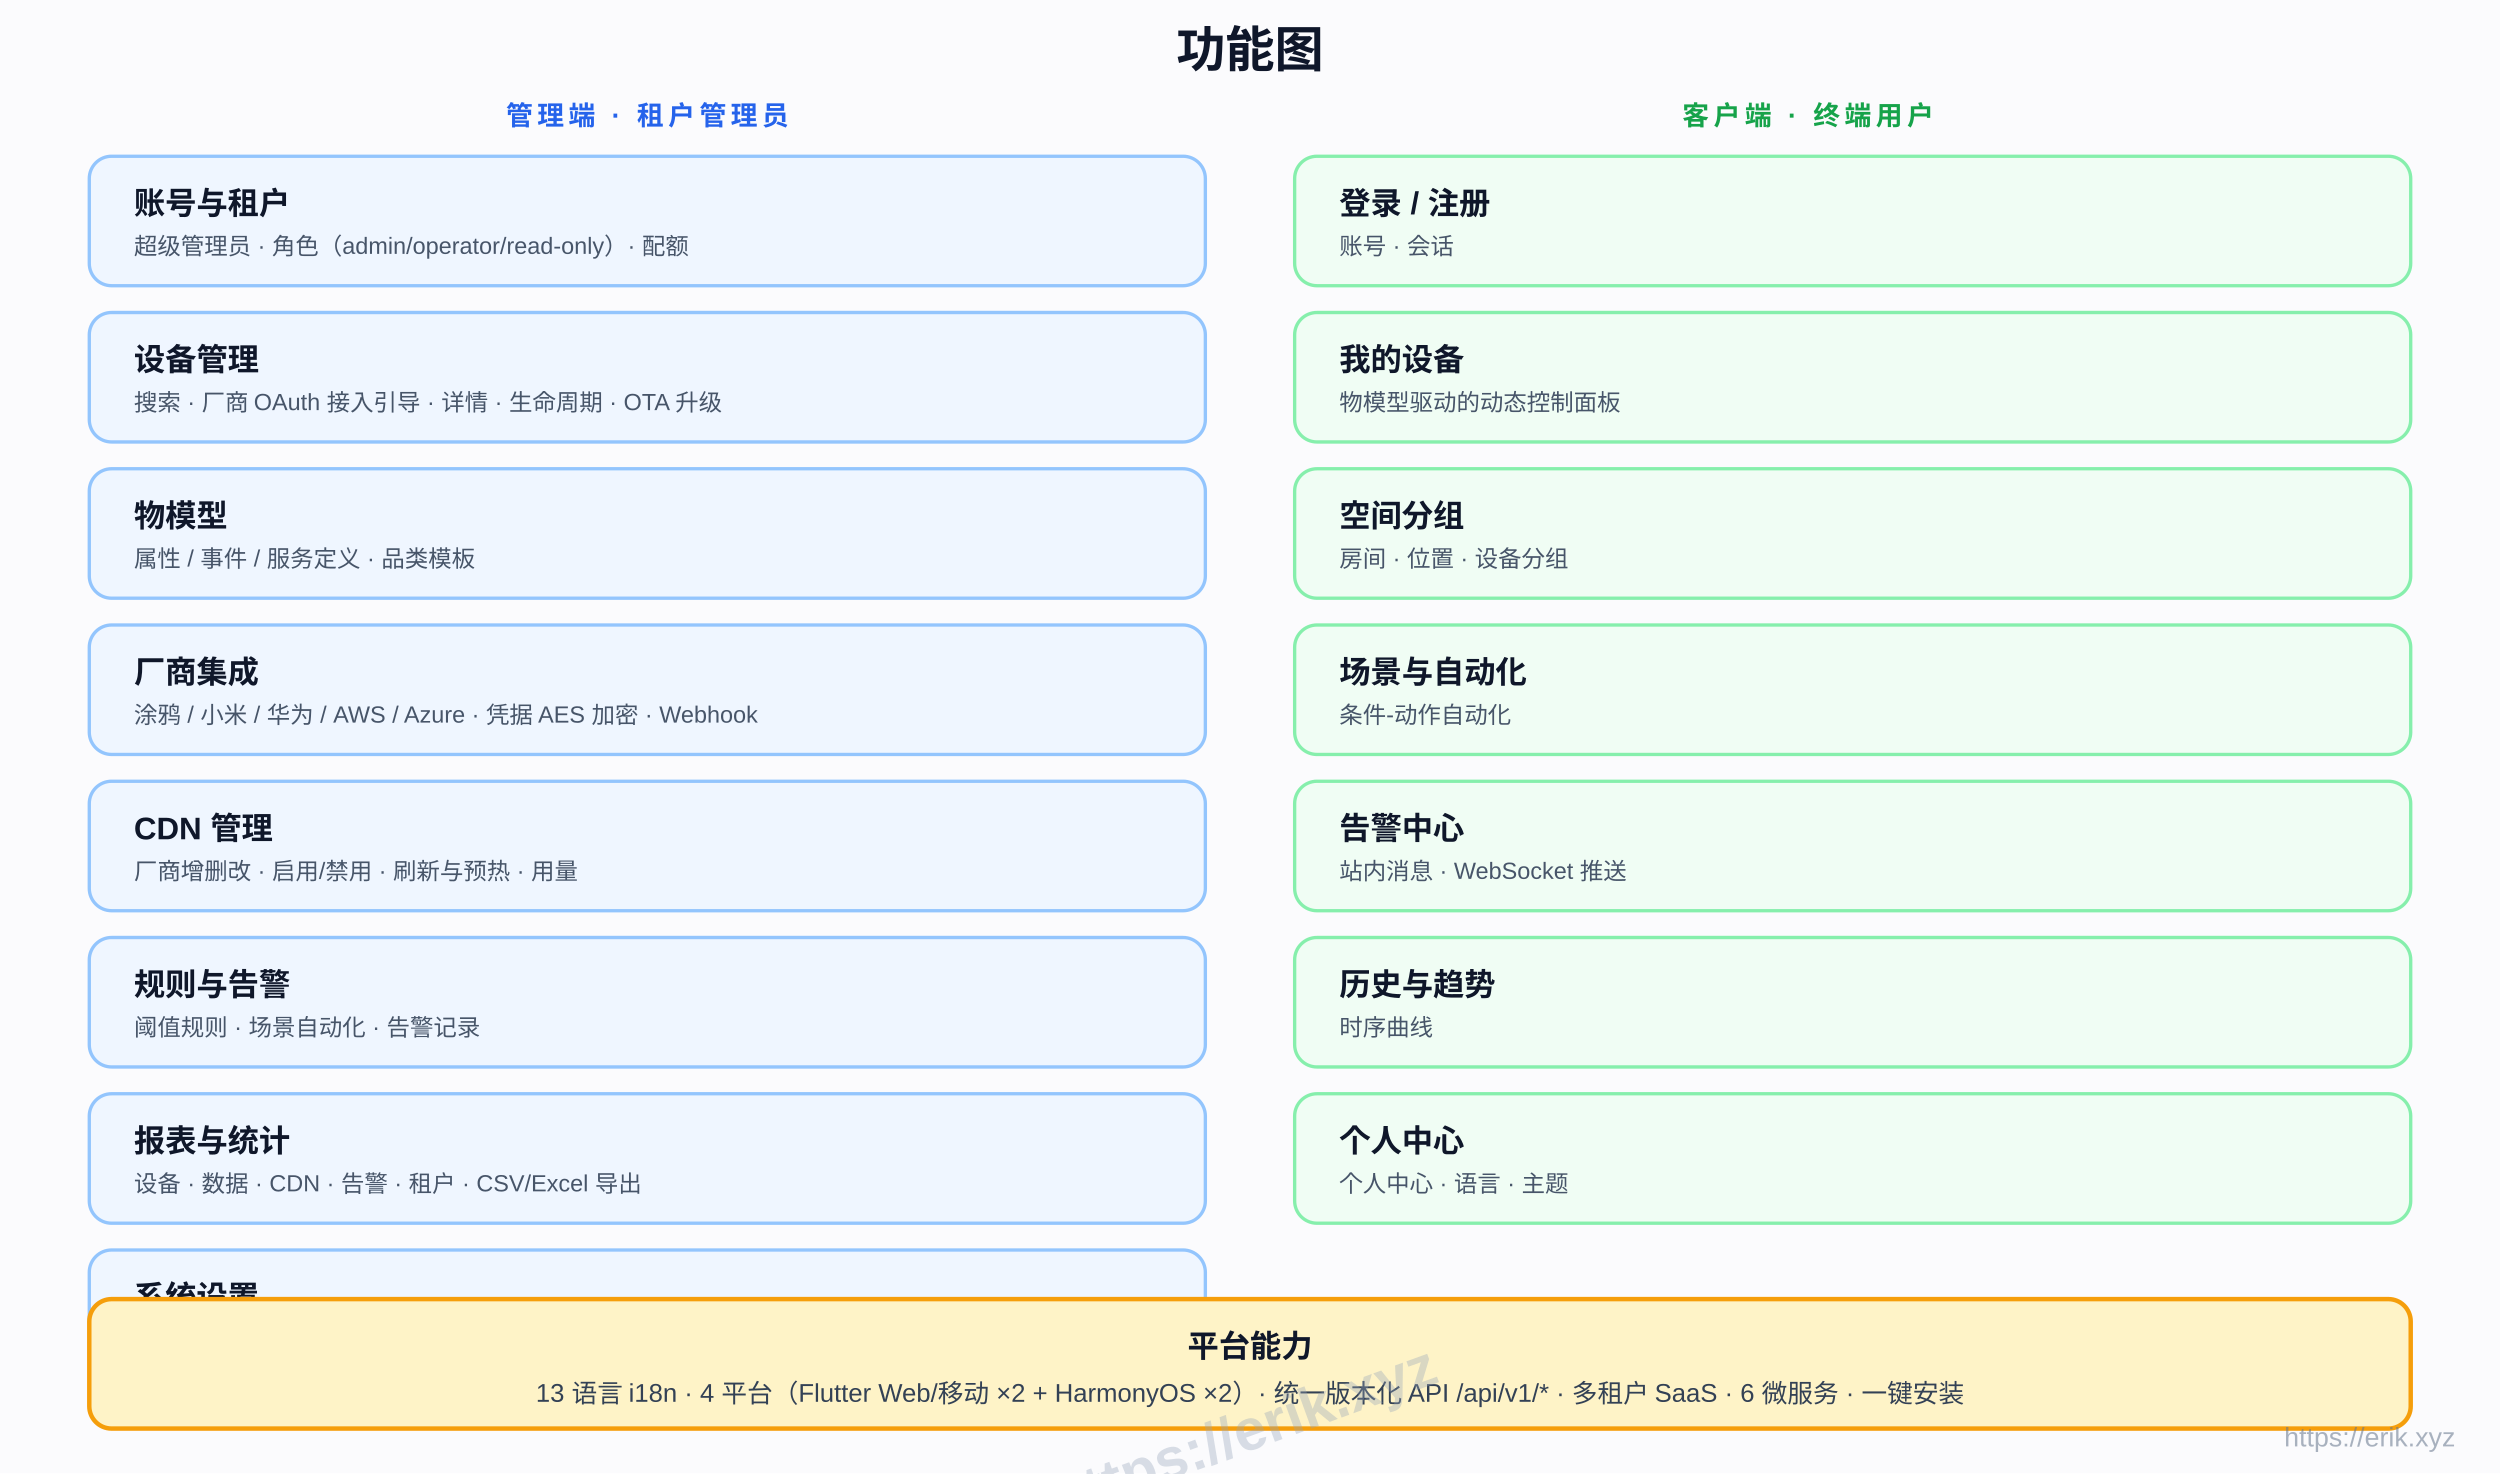
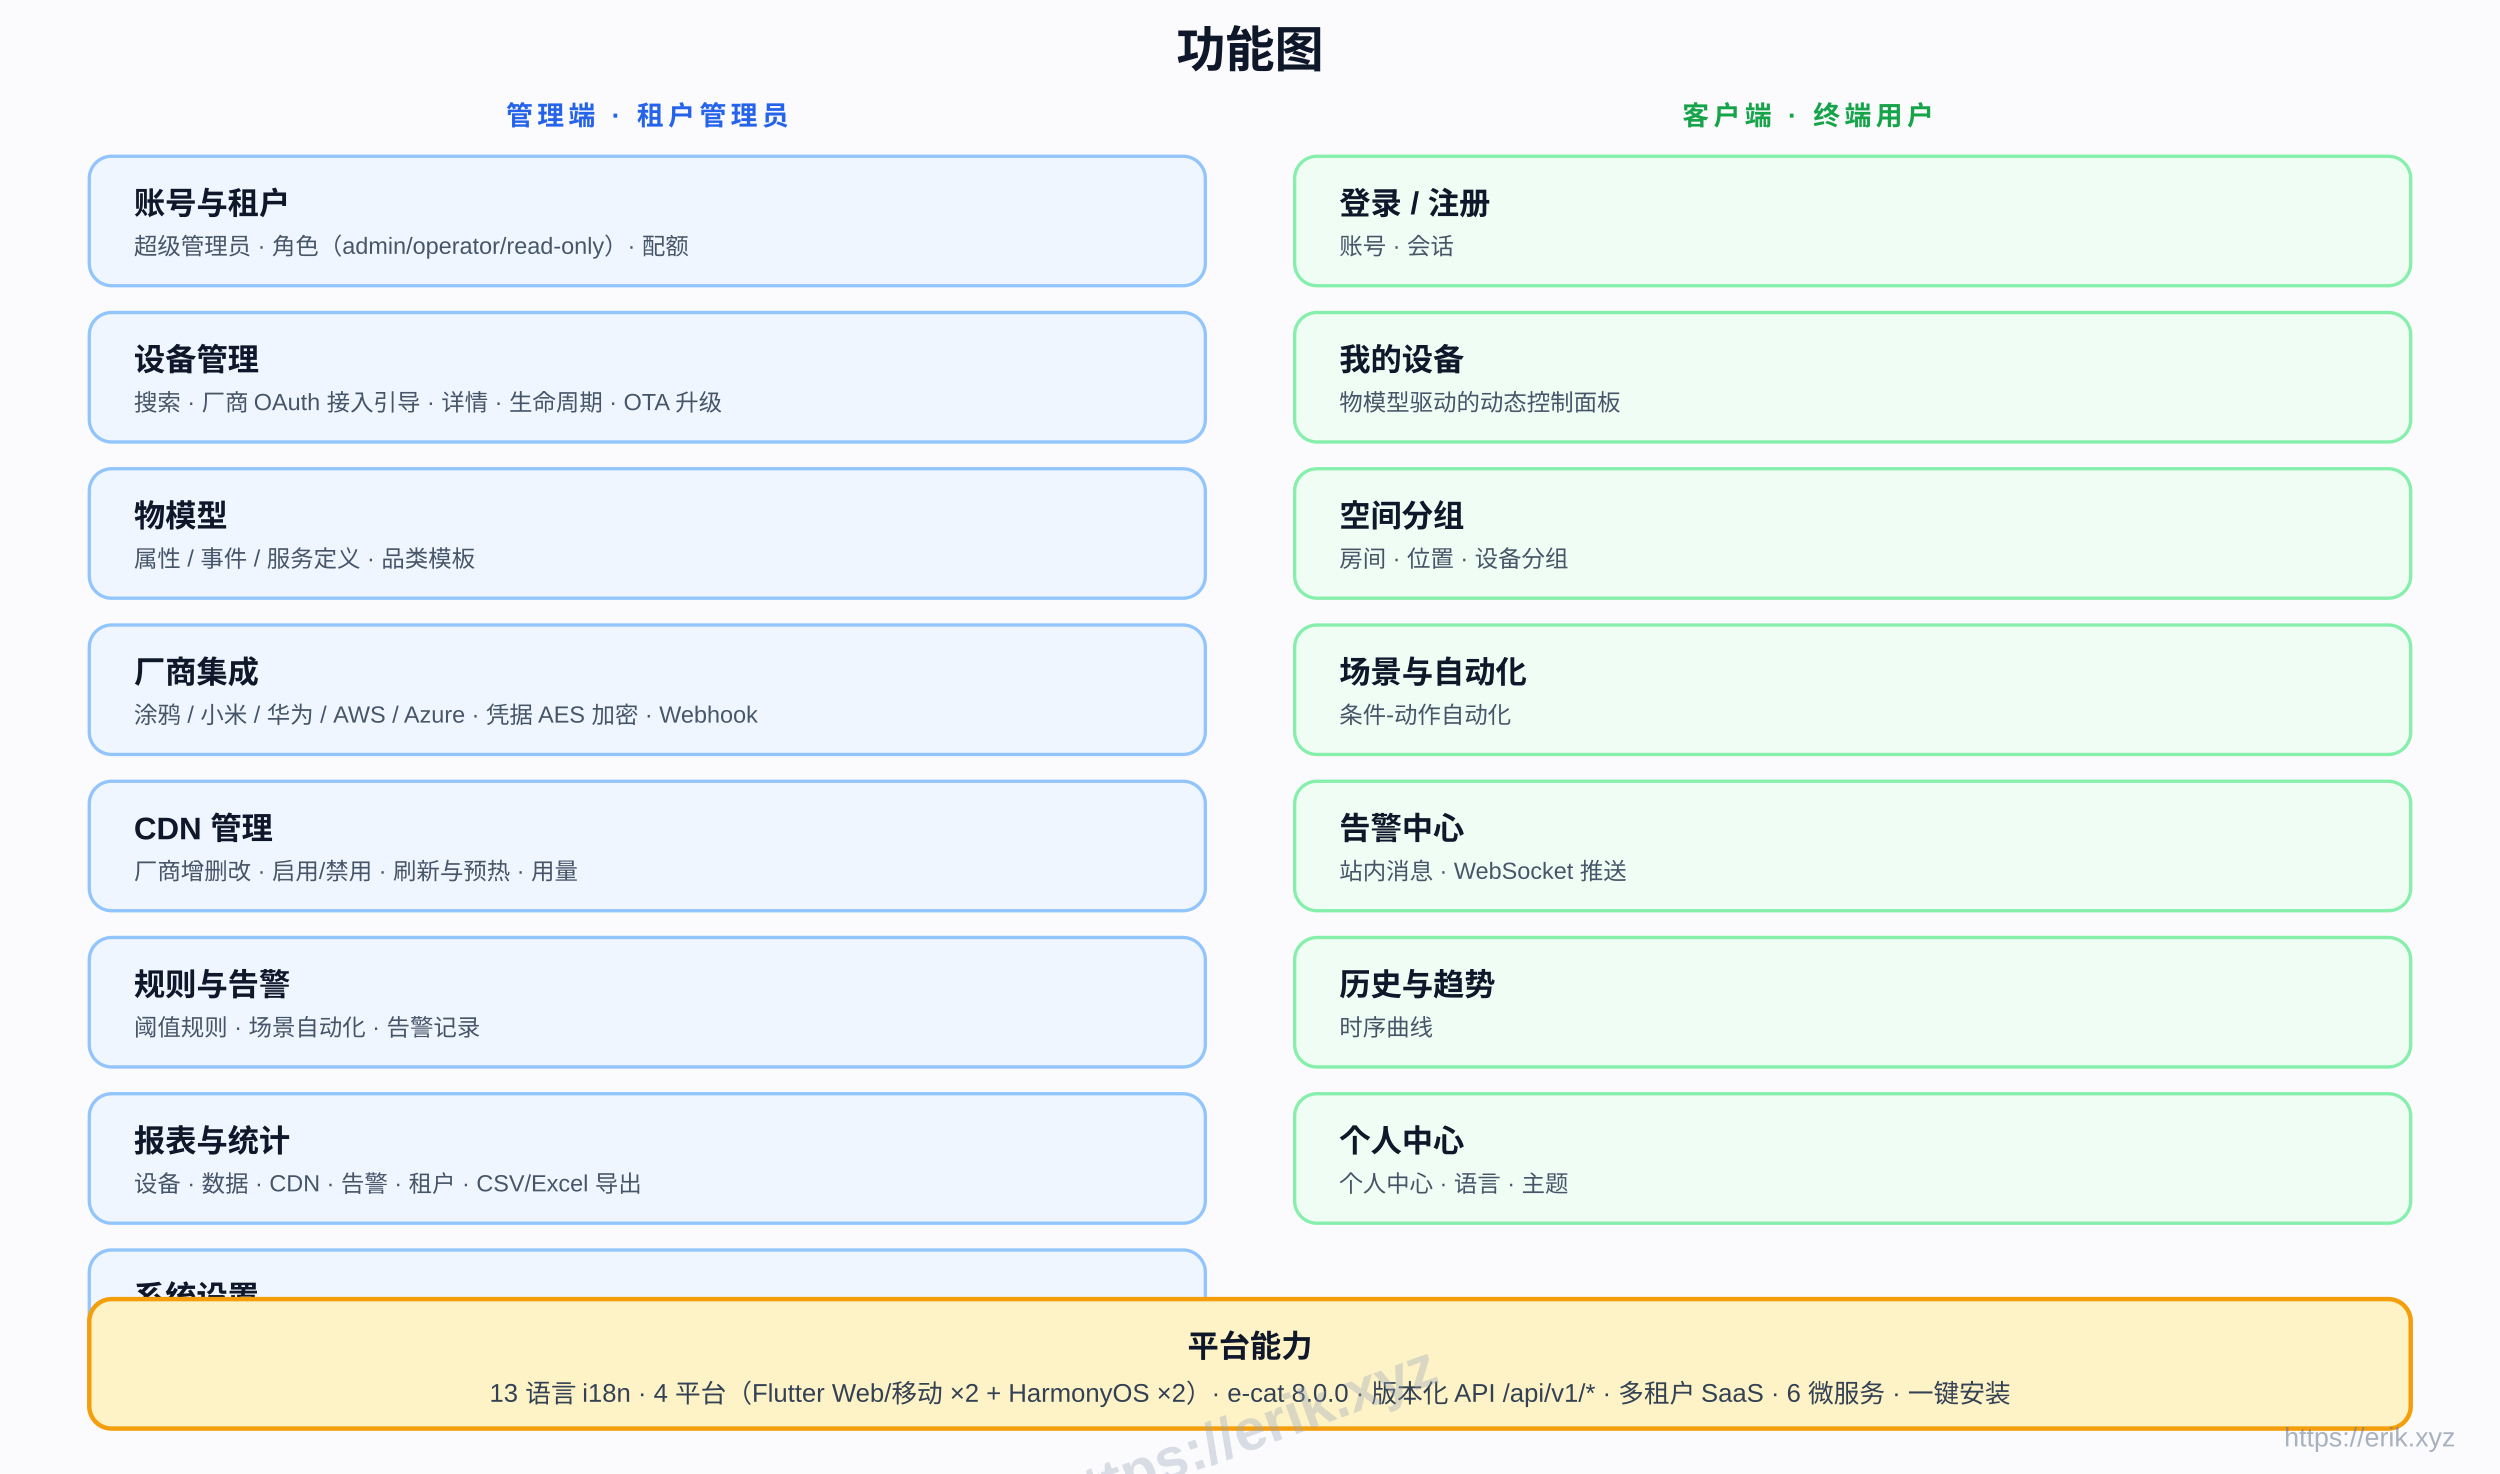
<svg xmlns="http://www.w3.org/2000/svg" viewBox="0 0 1120 660" font-family="Arial, 'PingFang SC', 'Microsoft YaHei', sans-serif">
  <rect width="1120" height="660" fill="#fbfbfd" />
  <text x="560" y="30" text-anchor="middle" font-size="22" font-weight="bold" fill="#0f172a">功能图</text>
  <text x="290" y="56" text-anchor="middle" font-size="12" font-weight="bold" letter-spacing="2" fill="#2563eb">管理端 · 租户管理员</text>
  <g>
    <rect x="40" y="70" width="500" height="58" rx="10" fill="#eff6ff" stroke="#93c5fd" stroke-width="1.5" />
    <text x="60" y="96" font-size="14" font-weight="bold" fill="#0f172a">账号与租户</text>
    <text x="60" y="114" font-size="10.5" fill="#475569">超级管理员 · 角色（admin/operator/read-only）· 配额</text>
    <rect x="40" y="140" width="500" height="58" rx="10" fill="#eff6ff" stroke="#93c5fd" stroke-width="1.5" />
    <text x="60" y="166" font-size="14" font-weight="bold" fill="#0f172a">设备管理</text>
    <text x="60" y="184" font-size="10.5" fill="#475569">搜索 · 厂商 OAuth 接入引导 · 详情 · 生命周期 · OTA 升级</text>
    <rect x="40" y="210" width="500" height="58" rx="10" fill="#eff6ff" stroke="#93c5fd" stroke-width="1.5" />
    <text x="60" y="236" font-size="14" font-weight="bold" fill="#0f172a">物模型</text>
    <text x="60" y="254" font-size="10.5" fill="#475569">属性 / 事件 / 服务定义 · 品类模板</text>
    <rect x="40" y="280" width="500" height="58" rx="10" fill="#eff6ff" stroke="#93c5fd" stroke-width="1.5" />
    <text x="60" y="306" font-size="14" font-weight="bold" fill="#0f172a">厂商集成</text>
    <text x="60" y="324" font-size="10.5" fill="#475569">涂鸦 / 小米 / 华为 / AWS / Azure · 凭据 AES 加密 · Webhook</text>
    <rect x="40" y="350" width="500" height="58" rx="10" fill="#eff6ff" stroke="#93c5fd" stroke-width="1.5" />
    <text x="60" y="376" font-size="14" font-weight="bold" fill="#0f172a">CDN 管理</text>
    <text x="60" y="394" font-size="10.5" fill="#475569">厂商增删改 · 启用/禁用 · 刷新与预热 · 用量</text>
    <rect x="40" y="420" width="500" height="58" rx="10" fill="#eff6ff" stroke="#93c5fd" stroke-width="1.5" />
    <text x="60" y="446" font-size="14" font-weight="bold" fill="#0f172a">规则与告警</text>
    <text x="60" y="464" font-size="10.5" fill="#475569">阈值规则 · 场景自动化 · 告警记录</text>
    <rect x="40" y="490" width="500" height="58" rx="10" fill="#eff6ff" stroke="#93c5fd" stroke-width="1.5" />
    <text x="60" y="516" font-size="14" font-weight="bold" fill="#0f172a">报表与统计</text>
    <text x="60" y="534" font-size="10.5" fill="#475569">设备 · 数据 · CDN · 告警 · 租户 · CSV/Excel 导出</text>
    <rect x="40" y="560" width="500" height="58" rx="10" fill="#eff6ff" stroke="#93c5fd" stroke-width="1.5" />
    <text x="60" y="586" font-size="14" font-weight="bold" fill="#0f172a">系统设置</text>
    <text x="60" y="604" font-size="10.5" fill="#475569">操作日志 · API 密钥 · 安全策略</text>
  </g>
  <text x="810" y="56" text-anchor="middle" font-size="12" font-weight="bold" letter-spacing="2" fill="#16a34a">客户端 · 终端用户</text>
  <g>
    <rect x="580" y="70" width="500" height="58" rx="10" fill="#f0fdf4" stroke="#86efac" stroke-width="1.5" />
    <text x="600" y="96" font-size="14" font-weight="bold" fill="#0f172a">登录 / 注册</text>
    <text x="600" y="114" font-size="10.5" fill="#475569">账号 · 会话</text>
    <rect x="580" y="140" width="500" height="58" rx="10" fill="#f0fdf4" stroke="#86efac" stroke-width="1.5" />
    <text x="600" y="166" font-size="14" font-weight="bold" fill="#0f172a">我的设备</text>
    <text x="600" y="184" font-size="10.5" fill="#475569">物模型驱动的动态控制面板</text>
    <rect x="580" y="210" width="500" height="58" rx="10" fill="#f0fdf4" stroke="#86efac" stroke-width="1.5" />
    <text x="600" y="236" font-size="14" font-weight="bold" fill="#0f172a">空间分组</text>
    <text x="600" y="254" font-size="10.5" fill="#475569">房间 · 位置 · 设备分组</text>
    <rect x="580" y="280" width="500" height="58" rx="10" fill="#f0fdf4" stroke="#86efac" stroke-width="1.5" />
    <text x="600" y="306" font-size="14" font-weight="bold" fill="#0f172a">场景与自动化</text>
    <text x="600" y="324" font-size="10.5" fill="#475569">条件-动作自动化</text>
    <rect x="580" y="350" width="500" height="58" rx="10" fill="#f0fdf4" stroke="#86efac" stroke-width="1.5" />
    <text x="600" y="376" font-size="14" font-weight="bold" fill="#0f172a">告警中心</text>
    <text x="600" y="394" font-size="10.5" fill="#475569">站内消息 · WebSocket 推送</text>
    <rect x="580" y="420" width="500" height="58" rx="10" fill="#f0fdf4" stroke="#86efac" stroke-width="1.5" />
    <text x="600" y="446" font-size="14" font-weight="bold" fill="#0f172a">历史与趋势</text>
    <text x="600" y="464" font-size="10.5" fill="#475569">时序曲线</text>
    <rect x="580" y="490" width="500" height="58" rx="10" fill="#f0fdf4" stroke="#86efac" stroke-width="1.5" />
    <text x="600" y="516" font-size="14" font-weight="bold" fill="#0f172a">个人中心</text>
    <text x="600" y="534" font-size="10.5" fill="#475569">个人中心 · 语言 · 主题</text>
  </g>
  <rect x="40" y="582" width="1040" height="58" rx="10" fill="#fef3c7" stroke="#f59e0b" stroke-width="2" />
  <text x="560" y="608" text-anchor="middle" font-size="14" font-weight="bold" fill="#0f172a">平台能力</text>
-   <text x="560" y="628" text-anchor="middle" font-size="11.5" fill="#334155">13 语言 i18n · 4 平台（Flutter Web/移动 ×2 + HarmonyOS ×2）· 统一版本化 API /api/v1/* · 多租户 SaaS · 6 微服务 · 一键安装</text>
+   <text x="560" y="628" text-anchor="middle" font-size="11.5" fill="#334155">13 语言 i18n · 4 平台（Flutter Web/移动 ×2 + HarmonyOS ×2）· e-cat 8.0.0 · 版本化 API /api/v1/* · 多租户 SaaS · 6 微服务 · 一键安装</text>
  <text x="560" y="650" text-anchor="middle" font-size="26" font-weight="bold" fill="#94a3b8" opacity="0.35" transform="rotate(-20 560 650)">https://erik.xyz</text>
  <text x="1100" y="648" text-anchor="end" font-size="12" fill="#64748b" opacity="0.55">https://erik.xyz</text>
</svg>
